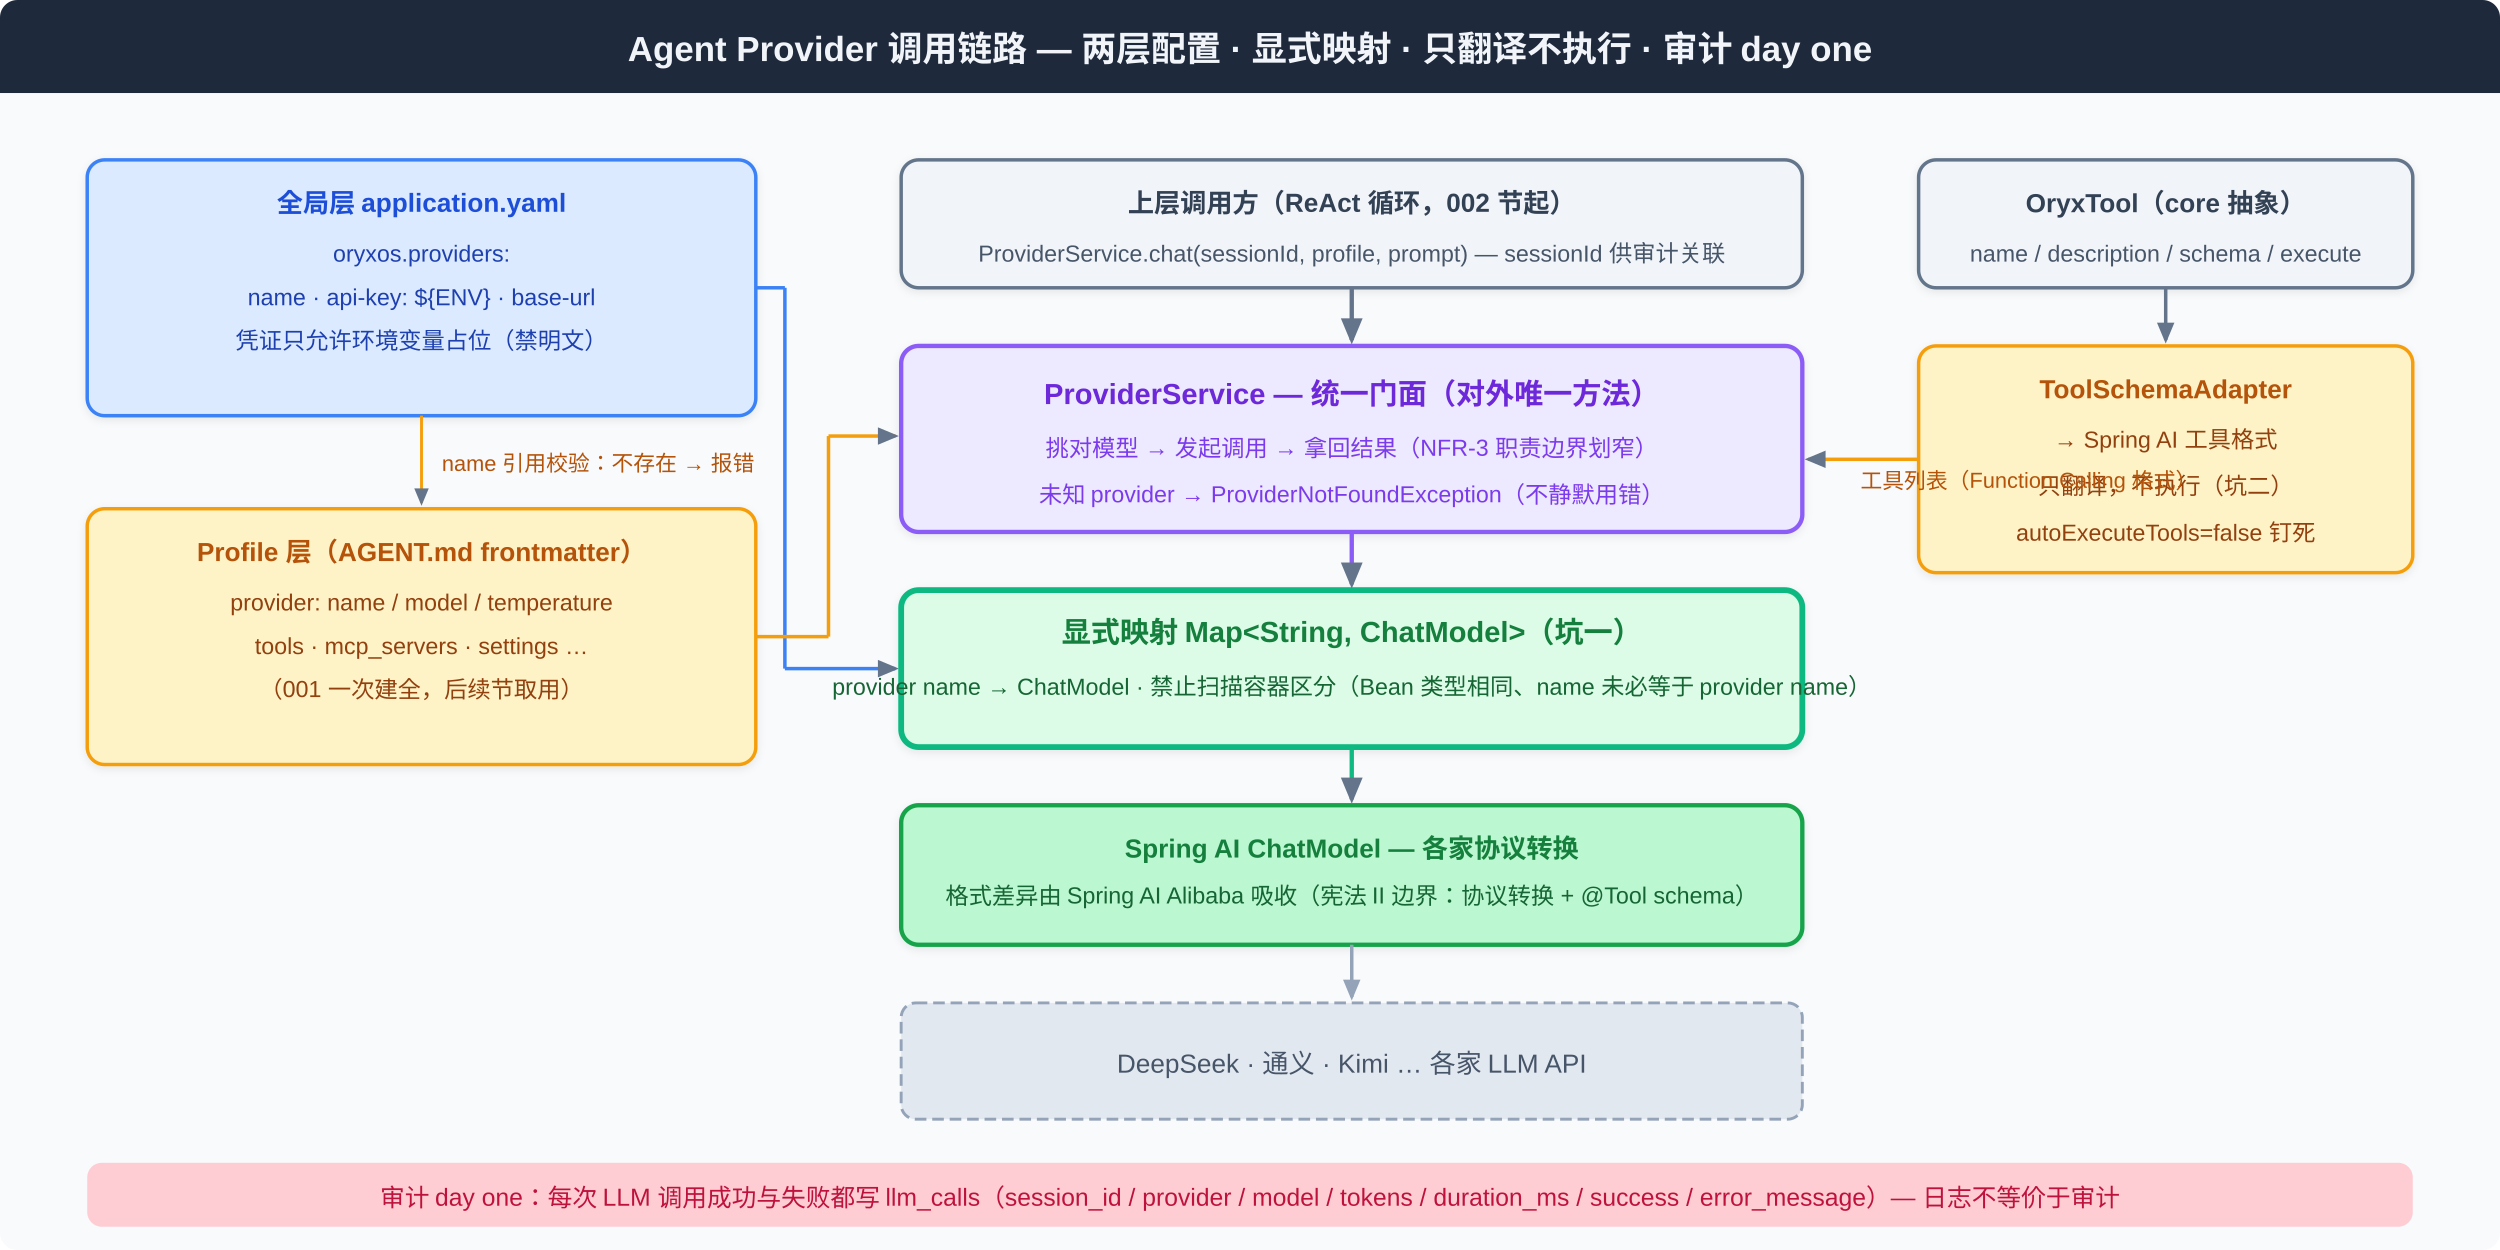
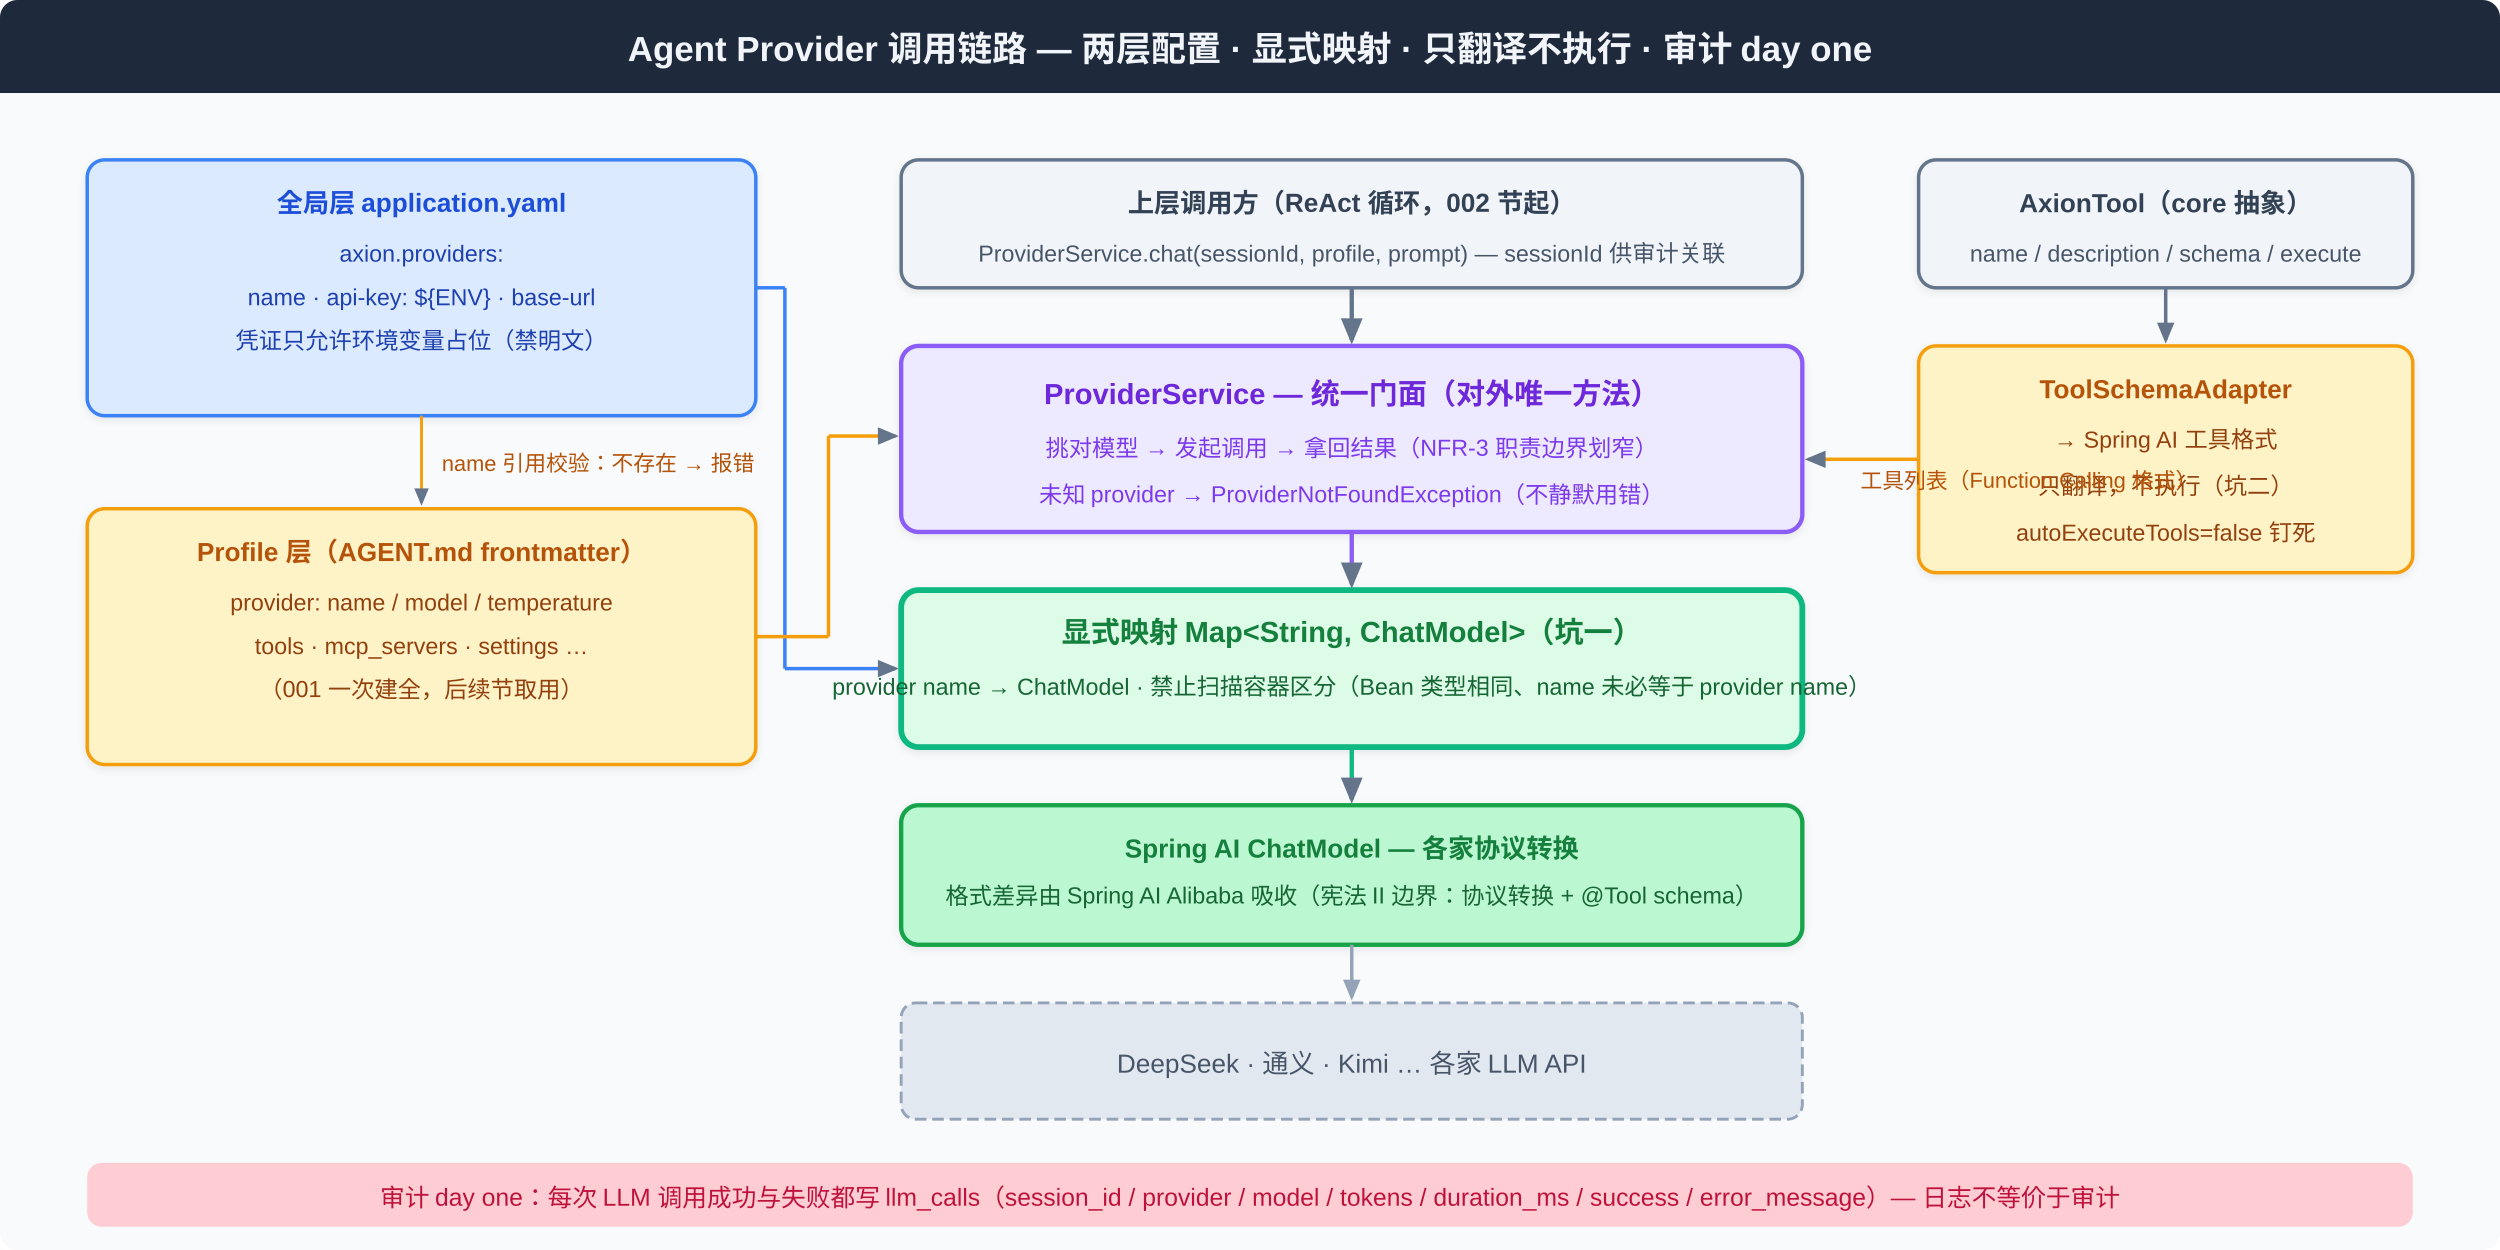
<svg xmlns="http://www.w3.org/2000/svg" viewBox="0 0 860 430" font-family="Arial, sans-serif">
  <defs>
    <marker id="a" markerWidth="6" markerHeight="5" refX="5" refY="2.5" orient="auto">
      <path d="M0,0 L6,2.5 L0,5 Z" fill="#64748b" />
    </marker>
    <marker id="aGray" markerWidth="6" markerHeight="5" refX="5" refY="2.5" orient="auto">
      <path d="M0,0 L6,2.5 L0,5 Z" fill="#94a3b8" />
    </marker>
    <filter id="sh">
      <feDropShadow dx="0" dy="1" stdDeviation="1.5" flood-opacity="0.08" />
    </filter>
  </defs>
  <rect width="860" height="430" fill="#f8fafc" rx="6" />
  <rect x="0" y="0" width="860" height="32" fill="#1e293b" rx="6" />
  <rect x="0" y="16" width="860" height="16" fill="#1e293b" />
  <text x="430" y="21" text-anchor="middle" fill="#f1f5f9" font-size="12" font-weight="bold">Agent Provider 调用链路 — 两层配置 · 显式映射 · 只翻译不执行 · 审计 day one</text>
  <rect x="30" y="55" width="230" height="88" rx="6" fill="#dbeafe" stroke="#3b82f6" stroke-width="1.2" filter="url(#sh)" />
  <text x="145" y="73" text-anchor="middle" font-size="9" font-weight="bold" fill="#1d4ed8">全局层 application.yaml</text>
-   <text x="145" y="90" text-anchor="middle" font-size="8" fill="#1e40af">oryxos.providers:</text>
+   <text x="145" y="90" text-anchor="middle" font-size="8" fill="#1e40af">axion.providers:</text>
  <text x="145" y="105" text-anchor="middle" font-size="8" fill="#1e40af">name · api-key: ${ENV} · base-url</text>
  <text x="145" y="120" text-anchor="middle" font-size="8" fill="#1e40af">凭证只允许环境变量占位（禁明文）</text>
  <rect x="30" y="175" width="230" height="88" rx="6" fill="#fef3c7" stroke="#f59e0b" stroke-width="1.2" filter="url(#sh)" />
  <text x="145" y="193" text-anchor="middle" font-size="9" font-weight="bold" fill="#b45309">Profile 层（AGENT.md frontmatter）</text>
  <text x="145" y="210" text-anchor="middle" font-size="8" fill="#92400e">provider: name / model / temperature</text>
  <text x="145" y="225" text-anchor="middle" font-size="8" fill="#92400e">tools · mcp_servers · settings …</text>
  <text x="145" y="240" text-anchor="middle" font-size="8" fill="#92400e">（001 一次建全，后续节取用）</text>
  <line x1="145" y1="143" x2="145" y2="173" stroke="#f59e0b" stroke-width="1" marker-end="url(#a)" />
  <text x="152" y="162" font-size="7.5" fill="#b45309">name 引用校验：不存在 → 报错</text>
  <line x1="260" y1="99" x2="270" y2="99" stroke="#3b82f6" stroke-width="1.2" />
  <line x1="270" y1="99" x2="270" y2="230" stroke="#3b82f6" stroke-width="1.2" />
  <line x1="270" y1="230" x2="308" y2="230" stroke="#3b82f6" stroke-width="1.2" marker-end="url(#a)" />
  <line x1="260" y1="219" x2="285" y2="219" stroke="#f59e0b" stroke-width="1.2" />
  <line x1="285" y1="219" x2="285" y2="150" stroke="#f59e0b" stroke-width="1.2" />
  <line x1="285" y1="150" x2="308" y2="150" stroke="#f59e0b" stroke-width="1.2" marker-end="url(#a)" />
  <rect x="310" y="55" width="310" height="44" rx="6" fill="#f1f5f9" stroke="#64748b" stroke-width="1.2" filter="url(#sh)" />
  <text x="465" y="73" text-anchor="middle" font-size="9" font-weight="bold" fill="#334155">上层调用方（ReAct 循环，002 节起）</text>
  <text x="465" y="90" text-anchor="middle" font-size="8" fill="#475569">ProviderService.chat(sessionId, profile, prompt) — sessionId 供审计关联</text>
  <rect x="310" y="119" width="310" height="64" rx="6" fill="#ede9fe" stroke="#8b5cf6" stroke-width="1.5" filter="url(#sh)" />
  <text x="465" y="139" text-anchor="middle" font-size="10" font-weight="bold" fill="#6d28d9">ProviderService — 统一门面（对外唯一方法）</text>
  <text x="465" y="157" text-anchor="middle" font-size="8" fill="#7c3aed">挑对模型 → 发起调用 → 拿回结果（NFR-3 职责边界划窄）</text>
  <text x="465" y="173" text-anchor="middle" font-size="8" fill="#7c3aed">未知 provider → ProviderNotFoundException（不静默用错）</text>
  <line x1="465" y1="99" x2="465" y2="117" stroke="#64748b" stroke-width="1.5" marker-end="url(#a)" />
  <rect x="310" y="203" width="310" height="54" rx="6" fill="#dcfce7" stroke="#10b981" stroke-width="2" filter="url(#sh)" />
  <text x="465" y="221" text-anchor="middle" font-size="10" font-weight="bold" fill="#15803d">显式映射 Map&lt;String, ChatModel&gt;（坑一）</text>
  <text x="465" y="239" text-anchor="middle" font-size="8" fill="#166534">provider name → ChatModel · 禁止扫描容器区分（Bean 类型相同、name 未必等于 provider name）</text>
  <line x1="465" y1="183" x2="465" y2="201" stroke="#8b5cf6" stroke-width="1.5" marker-end="url(#a)" />
  <rect x="310" y="277" width="310" height="48" rx="6" fill="#bbf7d0" stroke="#16a34a" stroke-width="1.5" filter="url(#sh)" />
  <text x="465" y="295" text-anchor="middle" font-size="9" font-weight="bold" fill="#15803d">Spring AI ChatModel — 各家协议转换</text>
  <text x="465" y="311" text-anchor="middle" font-size="8" fill="#166534">格式差异由 Spring AI Alibaba 吸收（宪法 II 边界：协议转换 + @Tool schema）</text>
  <line x1="465" y1="257" x2="465" y2="275" stroke="#10b981" stroke-width="1.5" marker-end="url(#a)" />
  <rect x="310" y="345" width="310" height="40" rx="5" fill="#e2e8f0" stroke="#94a3b8" stroke-width="1" stroke-dasharray="4,2" />
  <text x="465" y="369" text-anchor="middle" font-size="9" fill="#475569">DeepSeek · 通义 · Kimi … 各家 LLM API</text>
  <line x1="465" y1="325" x2="465" y2="343" stroke="#94a3b8" stroke-width="1.2" marker-end="url(#aGray)" />
  <rect x="660" y="55" width="170" height="44" rx="6" fill="#f1f5f9" stroke="#64748b" stroke-width="1.2" filter="url(#sh)" />
-   <text x="745" y="73" text-anchor="middle" font-size="9" font-weight="bold" fill="#334155">OryxTool（core 抽象）</text>
+   <text x="745" y="73" text-anchor="middle" font-size="9" font-weight="bold" fill="#334155">AxionTool（core 抽象）</text>
  <text x="745" y="90" text-anchor="middle" font-size="8" fill="#475569">name / description / schema / execute</text>
  <rect x="660" y="119" width="170" height="78" rx="6" fill="#fef3c7" stroke="#f59e0b" stroke-width="1.2" filter="url(#sh)" />
  <text x="745" y="137" text-anchor="middle" font-size="9" font-weight="bold" fill="#b45309">ToolSchemaAdapter</text>
  <text x="745" y="154" text-anchor="middle" font-size="8" fill="#92400e">→ Spring AI 工具格式</text>
  <text x="745" y="170" text-anchor="middle" font-size="8" fill="#92400e">只翻译，不执行（坑二）</text>
  <text x="745" y="186" text-anchor="middle" font-size="8" fill="#92400e">autoExecuteTools=false 钉死</text>
  <line x1="745" y1="99" x2="745" y2="117" stroke="#64748b" stroke-width="1.2" marker-end="url(#a)" />
  <line x1="660" y1="158" x2="622" y2="158" stroke="#f59e0b" stroke-width="1.2" marker-end="url(#a)" />
  <text x="640" y="168" font-size="7.5" fill="#b45309">工具列表（Function Calling 格式）</text>
  <rect x="30" y="400" width="800" height="22" rx="5" fill="#fecdd3" />
  <text x="430" y="415" text-anchor="middle" font-size="8.5" fill="#be123c">审计 day one：每次 LLM 调用成功与失败都写 llm_calls（session_id / provider / model / tokens / duration_ms / success / error_message）— 日志不等价于审计</text>
</svg>
